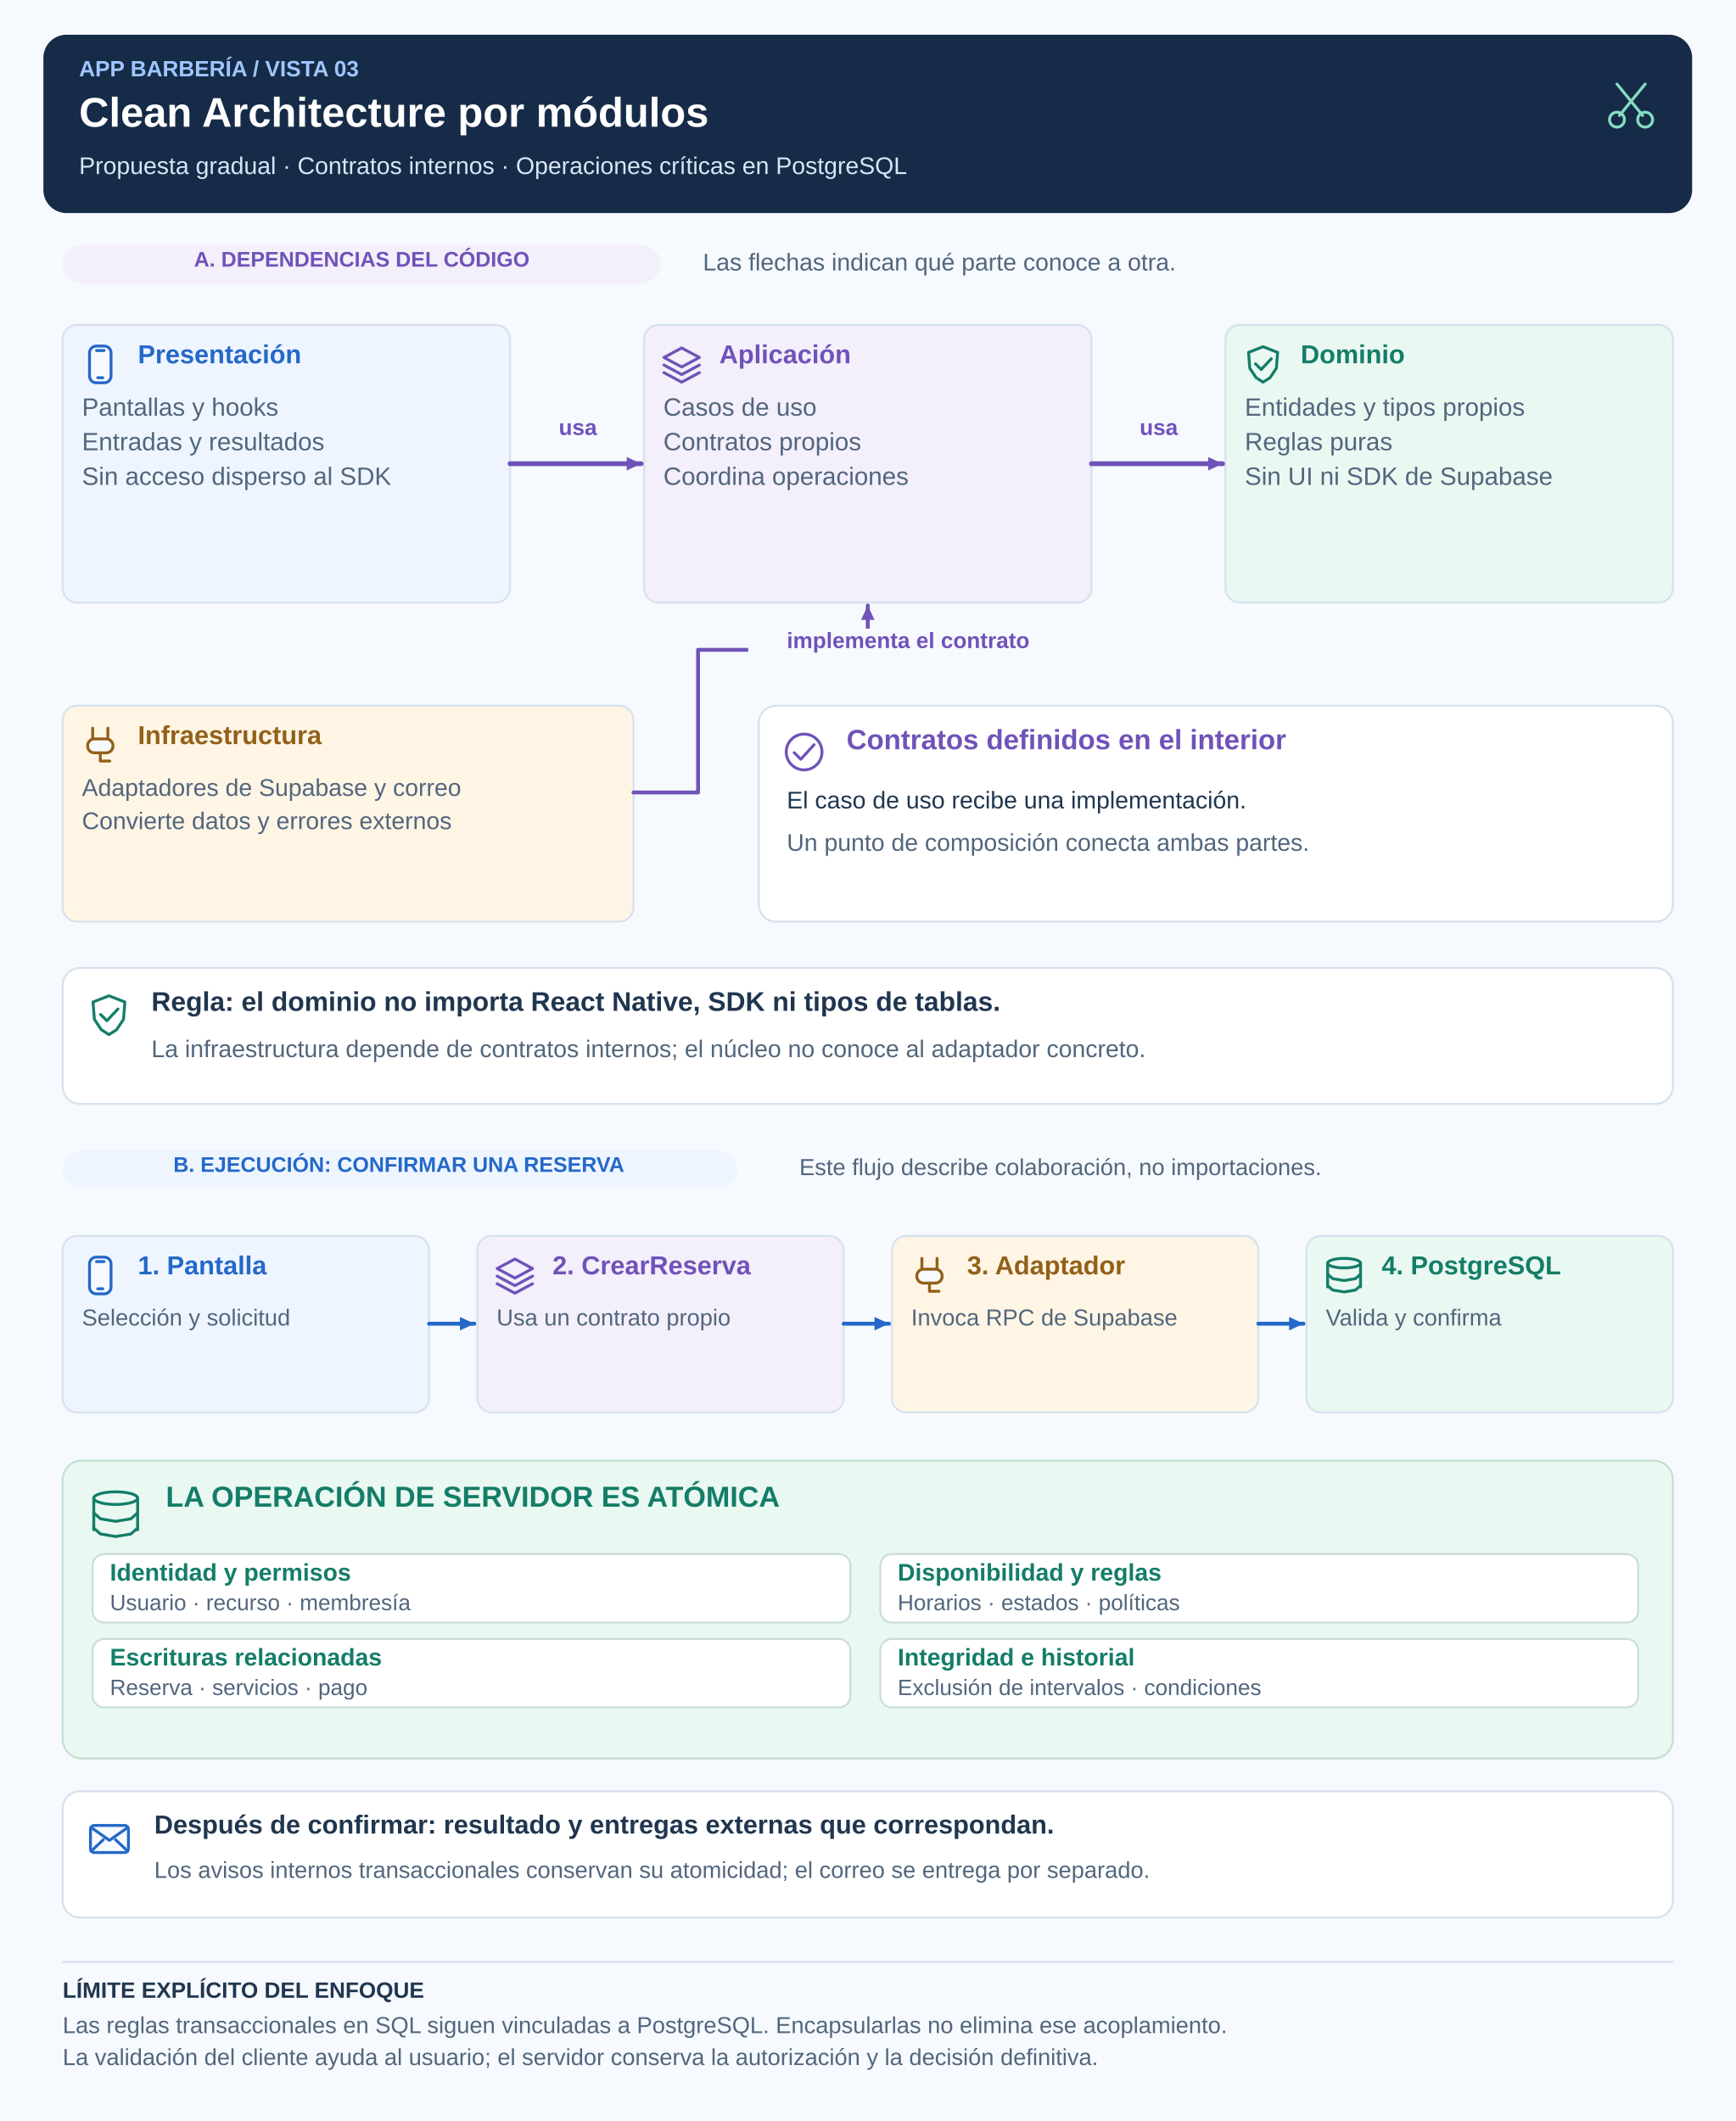
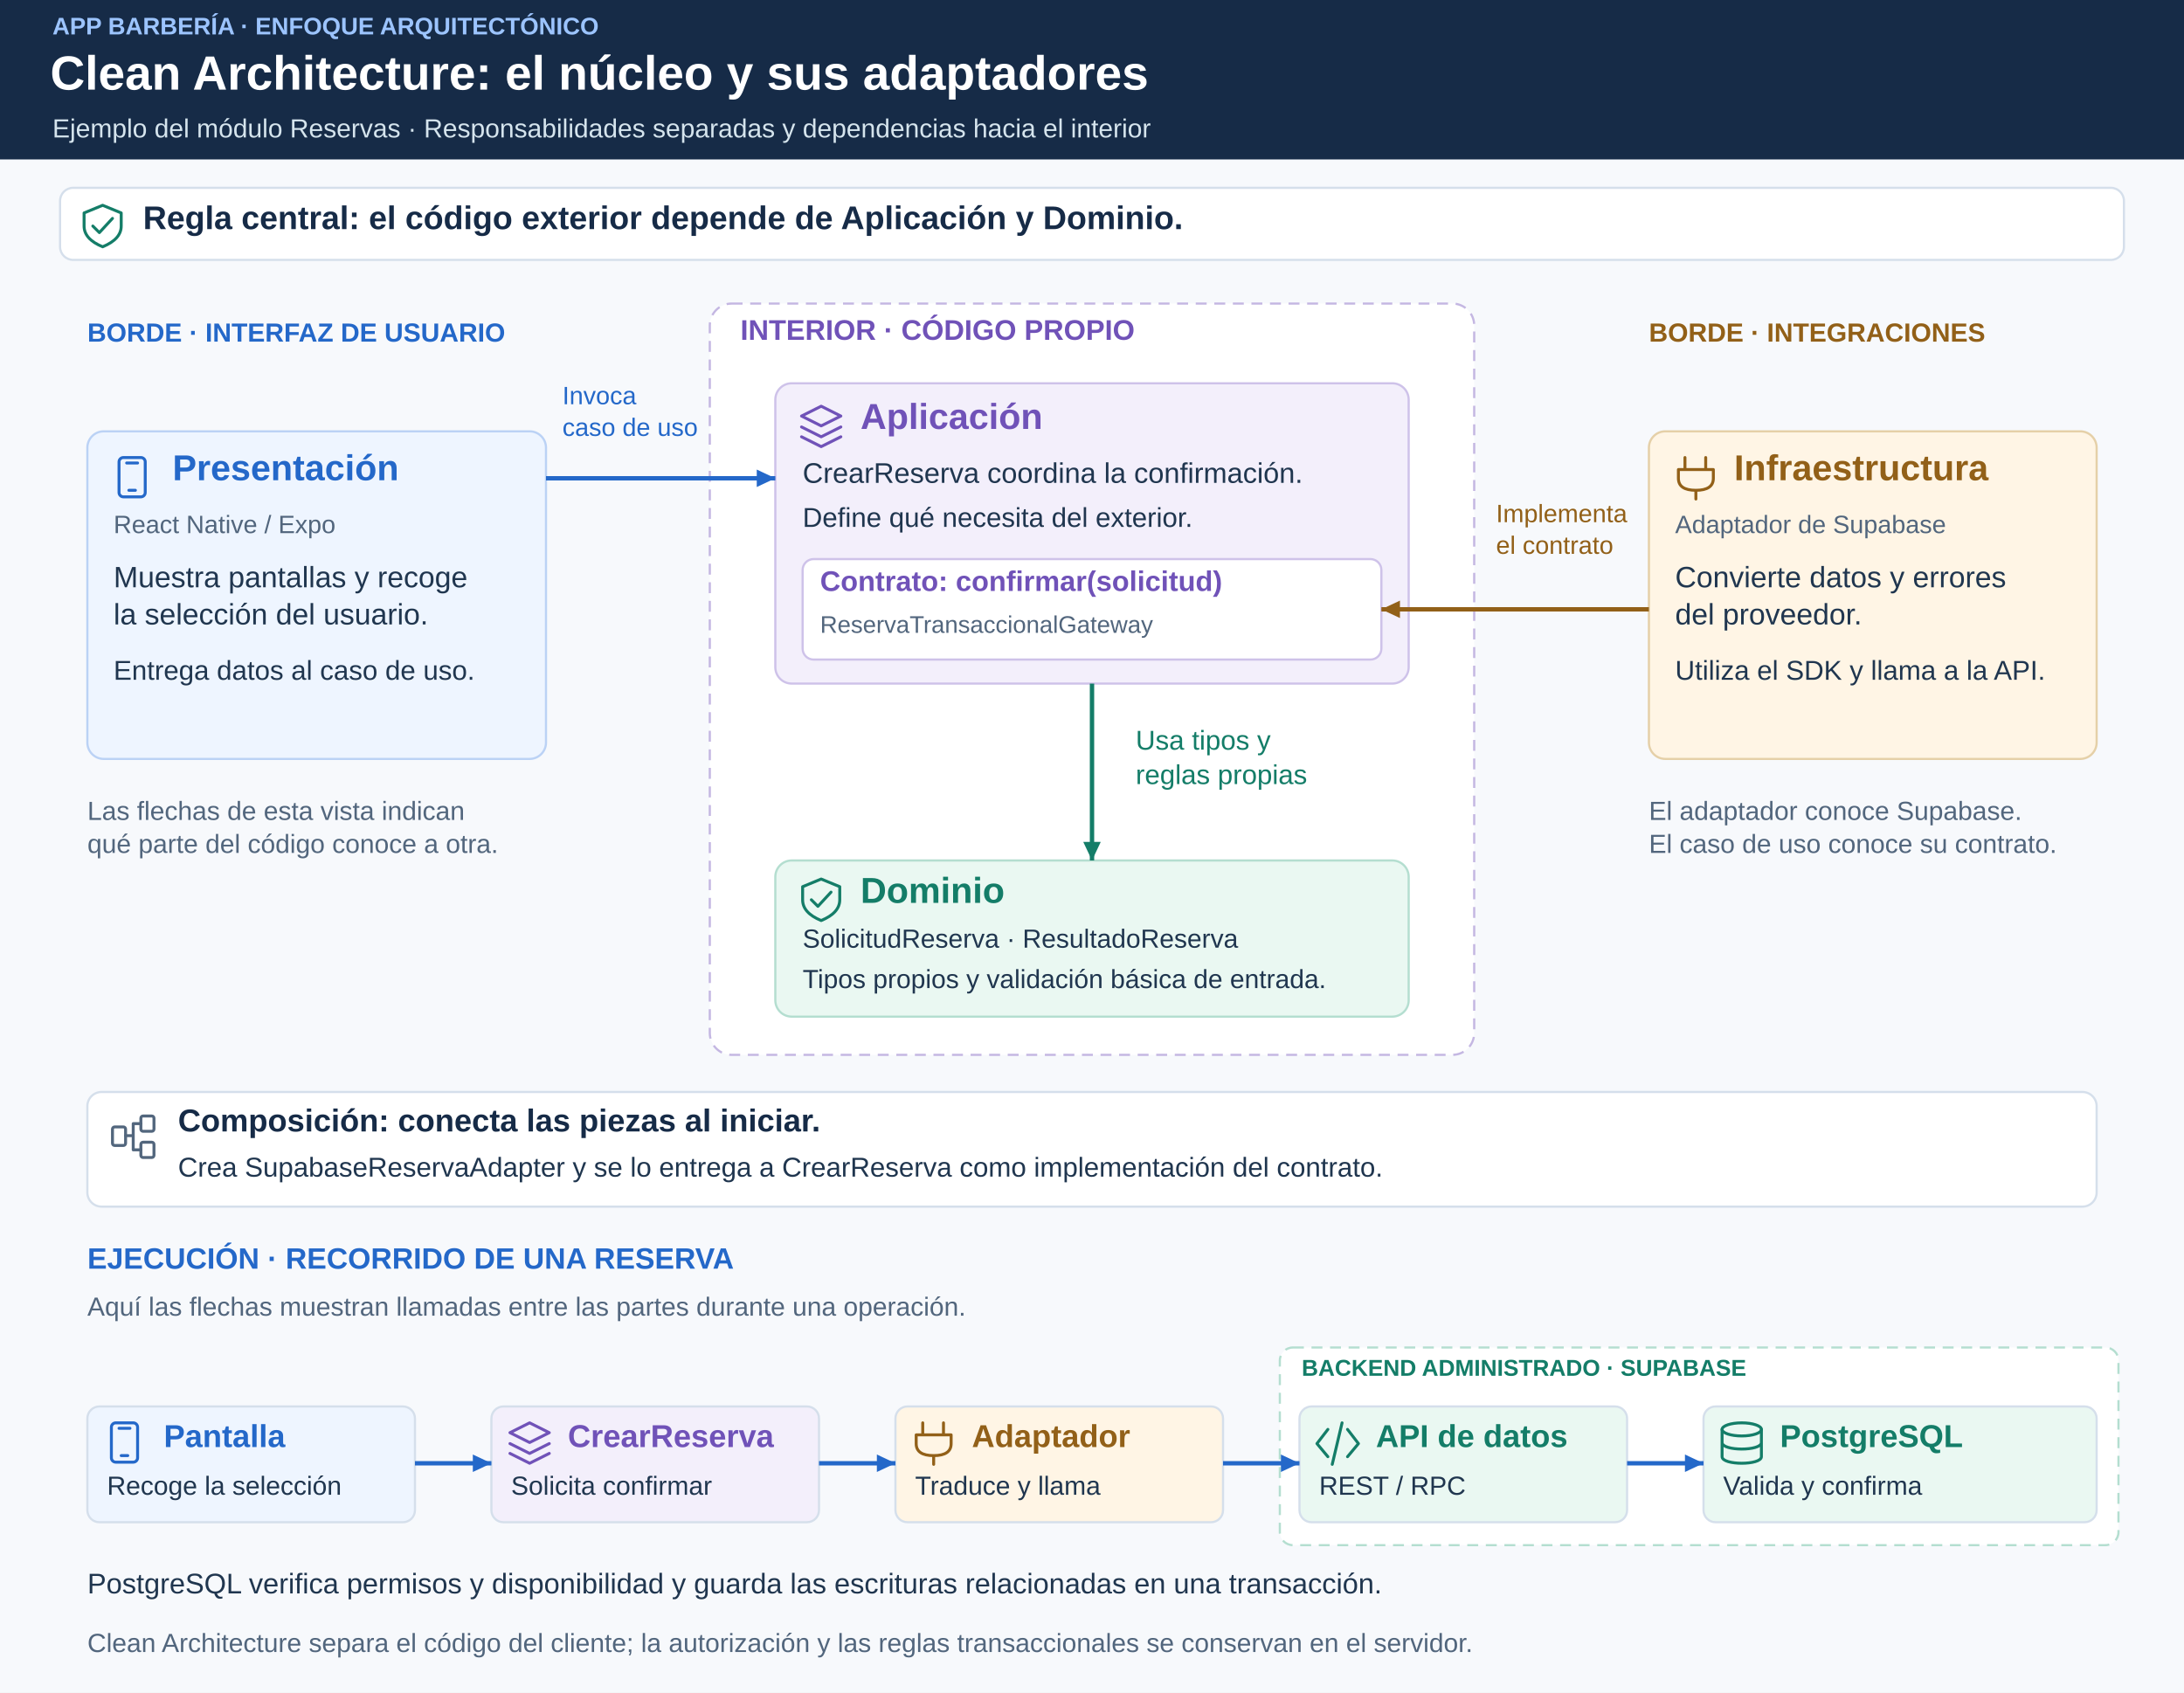
- <svg xmlns="http://www.w3.org/2000/svg" width="1800" height="2200" viewBox="0 0 1800 2200">
-   <rect width="1800" height="2200" fill="#f6f9fd" />
-   <rect x="45" y="36" width="1710" height="185" rx="24" fill="#162b47" stroke="none" stroke-width="2" />
-   <text x="82" y="64" font-family="Arial, sans-serif" font-size="23" font-weight="700" fill="#9fc6ff" dominant-baseline="text-before-edge">APP BARBERÍA / VISTA 03</text>
-   <text x="82" y="103" font-family="Arial, sans-serif" font-size="43" font-weight="700" fill="#ffffff" dominant-baseline="text-before-edge">Clean Architecture por módulos</text>
-   <text x="82" y="164" font-family="Arial, sans-serif" font-size="25" font-weight="400" fill="#d8e5f5" dominant-baseline="text-before-edge">Propuesta gradual · Contratos internos · Operaciones críticas en PostgreSQL</text>
-   <ellipse cx="1677.031" cy="124.109" rx="7.734" ry="7.734" fill="none" stroke="#83ddc2" stroke-width="3" />
-   <ellipse cx="1706.25" cy="124.109" rx="7.734" ry="7.734" fill="none" stroke="#83ddc2" stroke-width="3" />
-   <polyline points="1679.609,119.812 1706.25,87.156" fill="none" stroke="#83ddc2" stroke-width="3" stroke-linecap="round" stroke-linejoin="round" />
-   <polyline points="1703.672,119.812 1677.031,87.156" fill="none" stroke="#83ddc2" stroke-width="3" stroke-linecap="round" stroke-linejoin="round" />
-   <rect x="65" y="254" width="620" height="40" rx="20" fill="#f3effb" stroke="none" stroke-width="2" />
-   <text x="201.254" y="262" font-family="Arial, sans-serif" font-size="22" font-weight="700" fill="#7052b8" dominant-baseline="text-before-edge">A. DEPENDENCIAS DEL CÓDIGO</text>
-   <text x="729" y="264" font-family="Arial, sans-serif" font-size="25" font-weight="400" fill="#52667d" dominant-baseline="text-before-edge">Las flechas indican qué parte conoce a otra.</text>
-   <rect x="65" y="337" width="464" height="288" rx="15" fill="#eef5ff" stroke="#d6e1ee" stroke-width="2" />
-   <rect x="92.844" y="358.969" width="22.312" height="38.062" rx="7" fill="#f6f9fd" stroke="#2468c9" stroke-width="3" />
-   <polyline points="100.062,363.562 107.938,363.562" fill="none" stroke="#2468c9" stroke-width="3" stroke-linecap="round" stroke-linejoin="round" />
-   <polyline points="101.375,391.781 106.625,391.781" fill="none" stroke="#2468c9" stroke-width="3" stroke-linecap="round" stroke-linejoin="round" />
-   <text x="143" y="359" font-family="Arial, sans-serif" font-size="27" font-weight="700" fill="#2468c9" dominant-baseline="text-before-edge">Presentación</text>
-   <text x="85" y="414" font-family="Arial, sans-serif" font-size="26" font-weight="400" fill="#52667d" dominant-baseline="text-before-edge">Pantallas y hooks</text>
-   <text x="85" y="449.88" font-family="Arial, sans-serif" font-size="26" font-weight="400" fill="#52667d" dominant-baseline="text-before-edge">Entradas y resultados</text>
-   <text x="85" y="485.76" font-family="Arial, sans-serif" font-size="26" font-weight="400" fill="#52667d" dominant-baseline="text-before-edge">Sin acceso disperso al SDK</text>
-   <rect x="668" y="337" width="464" height="288" rx="15" fill="#f3effb" stroke="#d6e1ee" stroke-width="2" />
-   <polyline points="688.625,370.781 707.0,360.938 725.375,370.781 707.0,380.625 688.625,370.781" fill="none" stroke="#7052b8" stroke-width="3" stroke-linecap="round" stroke-linejoin="round" />
-   <polyline points="688.625,378.656 707.0,388.5 725.375,378.656" fill="none" stroke="#7052b8" stroke-width="3" stroke-linecap="round" stroke-linejoin="round" />
-   <polyline points="688.625,386.531 707.0,396.375 725.375,386.531" fill="none" stroke="#7052b8" stroke-width="3" stroke-linecap="round" stroke-linejoin="round" />
-   <text x="746" y="359" font-family="Arial, sans-serif" font-size="27" font-weight="700" fill="#7052b8" dominant-baseline="text-before-edge">Aplicación</text>
-   <text x="688" y="414" font-family="Arial, sans-serif" font-size="26" font-weight="400" fill="#52667d" dominant-baseline="text-before-edge">Casos de uso</text>
-   <text x="688" y="449.88" font-family="Arial, sans-serif" font-size="26" font-weight="400" fill="#52667d" dominant-baseline="text-before-edge">Contratos propios</text>
-   <text x="688" y="485.76" font-family="Arial, sans-serif" font-size="26" font-weight="400" fill="#52667d" dominant-baseline="text-before-edge">Coordina operaciones</text>
-   <rect x="1271" y="337" width="464" height="288" rx="15" fill="#eaf8f2" stroke="#d6e1ee" stroke-width="2" />
-   <polyline points="1310.0,359.625 1325.094,365.531 1323.781,381.938 1317.219,391.781 1310.0,396.375 1302.781,391.781 1296.219,381.938 1294.906,365.531 1310.0,359.625" fill="none" stroke="#147d68" stroke-width="3" stroke-linecap="round" stroke-linejoin="round" />
-   <polyline points="1302.125,377.344 1308.031,383.25 1318.531,372.094" fill="none" stroke="#147d68" stroke-width="3" stroke-linecap="round" stroke-linejoin="round" />
-   <text x="1349" y="359" font-family="Arial, sans-serif" font-size="27" font-weight="700" fill="#147d68" dominant-baseline="text-before-edge">Dominio</text>
-   <text x="1291" y="414" font-family="Arial, sans-serif" font-size="26" font-weight="400" fill="#52667d" dominant-baseline="text-before-edge">Entidades y tipos propios</text>
-   <text x="1291" y="449.88" font-family="Arial, sans-serif" font-size="26" font-weight="400" fill="#52667d" dominant-baseline="text-before-edge">Reglas puras</text>
-   <text x="1291" y="485.76" font-family="Arial, sans-serif" font-size="26" font-weight="400" fill="#52667d" dominant-baseline="text-before-edge">Sin UI ni SDK de Supabase</text>
-   <polyline points="529,481 665,481" fill="none" stroke="#7052b8" stroke-width="5" stroke-linecap="round" stroke-linejoin="round" />
-   <polygon points="665,481 650.0,474.0 650.0,488.0" fill="#7052b8" />
-   <polyline points="1132,481 1268,481" fill="none" stroke="#7052b8" stroke-width="5" stroke-linecap="round" stroke-linejoin="round" />
-   <polygon points="1268,481 1253.0,474.0 1253.0,488.0" fill="#7052b8" />
-   <text x="579.5" y="436" font-family="Arial, sans-serif" font-size="23" font-weight="700" fill="#7052b8" dominant-baseline="text-before-edge">usa</text>
-   <text x="1182.0" y="436" font-family="Arial, sans-serif" font-size="23" font-weight="700" fill="#7052b8" dominant-baseline="text-before-edge">usa</text>
-   <rect x="65" y="732" width="592" height="224" rx="15" fill="#fff5e5" stroke="#d6e1ee" stroke-width="2" />
-   <polyline points="96.125,755.281 96.125,766.438" fill="none" stroke="#926018" stroke-width="3" stroke-linecap="round" stroke-linejoin="round" />
-   <polyline points="111.875,755.281 111.875,766.438" fill="none" stroke="#926018" stroke-width="3" stroke-linecap="round" stroke-linejoin="round" />
-   <rect x="90.875" y="766.438" width="26.25" height="14.438" rx="7" fill="#f6f9fd" stroke="#926018" stroke-width="3" />
-   <polyline points="104.0,780.875 104.0,789.406 113.844,789.406" fill="none" stroke="#926018" stroke-width="3" stroke-linecap="round" stroke-linejoin="round" />
-   <text x="143" y="754" font-family="Arial, sans-serif" font-size="27" font-weight="700" fill="#926018" dominant-baseline="text-before-edge">Infraestructura</text>
-   <text x="85" y="809" font-family="Arial, sans-serif" font-size="25" font-weight="400" fill="#52667d" dominant-baseline="text-before-edge">Adaptadores de Supabase y correo</text>
-   <text x="85" y="843.5" font-family="Arial, sans-serif" font-size="25" font-weight="400" fill="#52667d" dominant-baseline="text-before-edge">Convierte datos y errores externos</text>
-   <rect x="787" y="732" width="948" height="224" rx="18" fill="#ffffff" stroke="#d6e1ee" stroke-width="2" />
-   <ellipse cx="834.0" cy="780.0" rx="18.562" ry="18.562" fill="none" stroke="#7052b8" stroke-width="3" />
-   <polyline points="823.688,780.688 830.562,787.562 844.312,772.438" fill="none" stroke="#7052b8" stroke-width="3" stroke-linecap="round" stroke-linejoin="round" />
-   <text x="878" y="758" font-family="Arial, sans-serif" font-size="29" font-weight="700" fill="#7052b8" dominant-baseline="text-before-edge">Contratos definidos en el interior</text>
-   <text x="816" y="822" font-family="Arial, sans-serif" font-size="25" font-weight="400" fill="#20364f" dominant-baseline="text-before-edge">El caso de uso recibe una implementación.</text>
-   <text x="816" y="866" font-family="Arial, sans-serif" font-size="25" font-weight="400" fill="#52667d" dominant-baseline="text-before-edge">Un punto de composición conecta ambas partes.</text>
-   <polyline points="657,822 724,822 724,674 900,674 900,628" fill="none" stroke="#7052b8" stroke-width="4" stroke-linecap="round" stroke-linejoin="round" />
-   <polygon points="900,628 893.0,643.0 907.0,643.0" fill="#7052b8" />
-   <rect x="776" y="652" width="333" height="34" rx="7" fill="#f6f9fd" stroke="none" stroke-width="2" />
-   <text x="816.0" y="657" font-family="Arial, sans-serif" font-size="23" font-weight="700" fill="#7052b8" dominant-baseline="text-before-edge">implementa el contrato</text>
-   <rect x="65" y="1004" width="1670" height="141" rx="18" fill="#ffffff" stroke="#d6e1ee" stroke-width="2" />
-   <polyline points="113.0,1032.875 129.531,1039.344 128.094,1057.312 120.906,1068.094 113.0,1073.125 105.094,1068.094 97.906,1057.312 96.469,1039.344 113.0,1032.875" fill="none" stroke="#147d68" stroke-width="3" stroke-linecap="round" stroke-linejoin="round" />
-   <polyline points="104.375,1052.281 110.844,1058.75 122.344,1046.531" fill="none" stroke="#147d68" stroke-width="3" stroke-linecap="round" stroke-linejoin="round" />
-   <text x="157" y="1030" font-family="Arial, sans-serif" font-size="28" font-weight="700" fill="#20364f" dominant-baseline="text-before-edge">Regla: el dominio no importa React Native, SDK ni tipos de tablas.</text>
-   <text x="157" y="1080" font-family="Arial, sans-serif" font-size="25" font-weight="400" fill="#52667d" dominant-baseline="text-before-edge">La infraestructura depende de contratos internos; el núcleo no conoce al adaptador concreto.</text>
-   <rect x="65" y="1193" width="700" height="40" rx="20" fill="#eef5ff" stroke="none" stroke-width="2" />
-   <text x="179.773" y="1201" font-family="Arial, sans-serif" font-size="22" font-weight="700" fill="#2468c9" dominant-baseline="text-before-edge">B. EJECUCIÓN: CONFIRMAR UNA RESERVA</text>
-   <text x="829" y="1203" font-family="Arial, sans-serif" font-size="24" font-weight="400" fill="#52667d" dominant-baseline="text-before-edge">Este flujo describe colaboración, no importaciones.</text>
-   <rect x="65" y="1282" width="380" height="183" rx="15" fill="#eef5ff" stroke="#d6e1ee" stroke-width="2" />
-   <rect x="92.844" y="1303.969" width="22.312" height="38.062" rx="7" fill="#f6f9fd" stroke="#2468c9" stroke-width="3" />
-   <polyline points="100.062,1308.562 107.938,1308.562" fill="none" stroke="#2468c9" stroke-width="3" stroke-linecap="round" stroke-linejoin="round" />
-   <polyline points="101.375,1336.781 106.625,1336.781" fill="none" stroke="#2468c9" stroke-width="3" stroke-linecap="round" stroke-linejoin="round" />
-   <text x="143" y="1304" font-family="Arial, sans-serif" font-size="27" font-weight="700" fill="#2468c9" dominant-baseline="text-before-edge">1. Pantalla</text>
-   <text x="85" y="1359" font-family="Arial, sans-serif" font-size="24" font-weight="400" fill="#52667d" dominant-baseline="text-before-edge">Selección y solicitud</text>
-   <polyline points="445,1373 492,1373" fill="none" stroke="#2468c9" stroke-width="4" stroke-linecap="round" stroke-linejoin="round" />
-   <polygon points="492,1373 477.0,1366.0 477.0,1380.0" fill="#2468c9" />
-   <rect x="495" y="1282" width="380" height="183" rx="15" fill="#f3effb" stroke="#d6e1ee" stroke-width="2" />
-   <polyline points="515.625,1315.781 534.0,1305.938 552.375,1315.781 534.0,1325.625 515.625,1315.781" fill="none" stroke="#7052b8" stroke-width="3" stroke-linecap="round" stroke-linejoin="round" />
-   <polyline points="515.625,1323.656 534.0,1333.5 552.375,1323.656" fill="none" stroke="#7052b8" stroke-width="3" stroke-linecap="round" stroke-linejoin="round" />
-   <polyline points="515.625,1331.531 534.0,1341.375 552.375,1331.531" fill="none" stroke="#7052b8" stroke-width="3" stroke-linecap="round" stroke-linejoin="round" />
-   <text x="573" y="1304" font-family="Arial, sans-serif" font-size="27" font-weight="700" fill="#7052b8" dominant-baseline="text-before-edge">2. CrearReserva</text>
-   <text x="515" y="1359" font-family="Arial, sans-serif" font-size="24" font-weight="400" fill="#52667d" dominant-baseline="text-before-edge">Usa un contrato propio</text>
-   <polyline points="875,1373 922,1373" fill="none" stroke="#2468c9" stroke-width="4" stroke-linecap="round" stroke-linejoin="round" />
-   <polygon points="922,1373 907.0,1366.0 907.0,1380.0" fill="#2468c9" />
-   <rect x="925" y="1282" width="380" height="183" rx="15" fill="#fff5e5" stroke="#d6e1ee" stroke-width="2" />
-   <polyline points="956.125,1305.281 956.125,1316.438" fill="none" stroke="#926018" stroke-width="3" stroke-linecap="round" stroke-linejoin="round" />
-   <polyline points="971.875,1305.281 971.875,1316.438" fill="none" stroke="#926018" stroke-width="3" stroke-linecap="round" stroke-linejoin="round" />
-   <rect x="950.875" y="1316.438" width="26.25" height="14.438" rx="7" fill="#f6f9fd" stroke="#926018" stroke-width="3" />
-   <polyline points="964.0,1330.875 964.0,1339.406 973.844,1339.406" fill="none" stroke="#926018" stroke-width="3" stroke-linecap="round" stroke-linejoin="round" />
-   <text x="1003" y="1304" font-family="Arial, sans-serif" font-size="27" font-weight="700" fill="#926018" dominant-baseline="text-before-edge">3. Adaptador</text>
-   <text x="945" y="1359" font-family="Arial, sans-serif" font-size="24" font-weight="400" fill="#52667d" dominant-baseline="text-before-edge">Invoca RPC de Supabase</text>
-   <polyline points="1305,1373 1352,1373" fill="none" stroke="#2468c9" stroke-width="4" stroke-linecap="round" stroke-linejoin="round" />
-   <polygon points="1352,1373 1337.0,1366.0 1337.0,1380.0" fill="#2468c9" />
-   <rect x="1355" y="1282" width="380" height="183" rx="15" fill="#eaf8f2" stroke="#d6e1ee" stroke-width="2" />
-   <ellipse cx="1394.0" cy="1310.203" rx="17.062" ry="4.922" fill="#eaf8f2" stroke="#147d68" stroke-width="3" />
-   <polyline points="1376.938,1310.531 1376.938,1334.812" fill="none" stroke="#147d68" stroke-width="3" stroke-linecap="round" stroke-linejoin="round" />
-   <polyline points="1411.062,1310.531 1411.062,1334.812" fill="none" stroke="#147d68" stroke-width="3" stroke-linecap="round" stroke-linejoin="round" />
-   <polyline points="1376.938,1321.688 1382.188,1326.281 1394.0,1328.25 1405.812,1326.281 1411.062,1321.688" fill="none" stroke="#147d68" stroke-width="3" stroke-linecap="round" stroke-linejoin="round" />
-   <polyline points="1376.938,1333.5 1382.188,1338.094 1394.0,1340.062 1405.812,1338.094 1411.062,1333.5" fill="none" stroke="#147d68" stroke-width="3" stroke-linecap="round" stroke-linejoin="round" />
-   <text x="1433" y="1304" font-family="Arial, sans-serif" font-size="27" font-weight="700" fill="#147d68" dominant-baseline="text-before-edge">4. PostgreSQL</text>
-   <text x="1375" y="1359" font-family="Arial, sans-serif" font-size="24" font-weight="400" fill="#52667d" dominant-baseline="text-before-edge">Valida y confirma</text>
-   <rect x="65" y="1515" width="1670" height="309" rx="20" fill="#eaf8f2" stroke="#c3dfd2" stroke-width="2" />
-   <ellipse cx="120.0" cy="1553.938" rx="22.75" ry="6.562" fill="#eaf8f2" stroke="#147d68" stroke-width="3" />
-   <polyline points="97.25,1554.375 97.25,1586.75" fill="none" stroke="#147d68" stroke-width="3" stroke-linecap="round" stroke-linejoin="round" />
-   <polyline points="142.75,1554.375 142.75,1586.75" fill="none" stroke="#147d68" stroke-width="3" stroke-linecap="round" stroke-linejoin="round" />
-   <polyline points="97.25,1569.25 104.25,1575.375 120.0,1578.0 135.75,1575.375 142.75,1569.25" fill="none" stroke="#147d68" stroke-width="3" stroke-linecap="round" stroke-linejoin="round" />
-   <polyline points="97.25,1585.0 104.25,1591.125 120.0,1593.75 135.75,1591.125 142.75,1585.0" fill="none" stroke="#147d68" stroke-width="3" stroke-linecap="round" stroke-linejoin="round" />
-   <text x="172" y="1543" font-family="Arial, sans-serif" font-size="30" font-weight="700" fill="#147d68" dominant-baseline="text-before-edge">LA OPERACIÓN DE SERVIDOR ES ATÓMICA</text>
-   <rect x="96" y="1612" width="786" height="71" rx="12" fill="#ffffff" stroke="#c9dfd5" stroke-width="2" />
-   <text x="114" y="1623" font-family="Arial, sans-serif" font-size="25" font-weight="700" fill="#147d68" dominant-baseline="text-before-edge">Identidad y permisos</text>
-   <text x="114" y="1655" font-family="Arial, sans-serif" font-size="23" font-weight="400" fill="#52667d" dominant-baseline="text-before-edge">Usuario · recurso · membresía</text>
-   <rect x="913" y="1612" width="786" height="71" rx="12" fill="#ffffff" stroke="#c9dfd5" stroke-width="2" />
-   <text x="931" y="1623" font-family="Arial, sans-serif" font-size="25" font-weight="700" fill="#147d68" dominant-baseline="text-before-edge">Disponibilidad y reglas</text>
-   <text x="931" y="1655" font-family="Arial, sans-serif" font-size="23" font-weight="400" fill="#52667d" dominant-baseline="text-before-edge">Horarios · estados · políticas</text>
-   <rect x="96" y="1700" width="786" height="71" rx="12" fill="#ffffff" stroke="#c9dfd5" stroke-width="2" />
-   <text x="114" y="1711" font-family="Arial, sans-serif" font-size="25" font-weight="700" fill="#147d68" dominant-baseline="text-before-edge">Escrituras relacionadas</text>
-   <text x="114" y="1743" font-family="Arial, sans-serif" font-size="23" font-weight="400" fill="#52667d" dominant-baseline="text-before-edge">Reserva · servicios · pago</text>
-   <rect x="913" y="1700" width="786" height="71" rx="12" fill="#ffffff" stroke="#c9dfd5" stroke-width="2" />
-   <text x="931" y="1711" font-family="Arial, sans-serif" font-size="25" font-weight="700" fill="#147d68" dominant-baseline="text-before-edge">Integridad e historial</text>
-   <text x="931" y="1743" font-family="Arial, sans-serif" font-size="23" font-weight="400" fill="#52667d" dominant-baseline="text-before-edge">Exclusión de intervalos · condiciones</text>
-   <rect x="65" y="1858" width="1670" height="131" rx="18" fill="#ffffff" stroke="#d6e1ee" stroke-width="2" />
-   <rect x="93.812" y="1893.438" width="39.375" height="28.125" rx="4" fill="#f6f9fd" stroke="#2468c9" stroke-width="3" />
-   <polyline points="94.516,1895.547 113.5,1908.906 132.484,1895.547" fill="none" stroke="#2468c9" stroke-width="3" stroke-linecap="round" stroke-linejoin="round" />
-   <polyline points="94.516,1920.156 107.172,1908.203" fill="none" stroke="#2468c9" stroke-width="3" stroke-linecap="round" stroke-linejoin="round" />
-   <polyline points="132.484,1920.156 119.828,1908.203" fill="none" stroke="#2468c9" stroke-width="3" stroke-linecap="round" stroke-linejoin="round" />
-   <text x="160" y="1884" font-family="Arial, sans-serif" font-size="27" font-weight="700" fill="#20364f" dominant-baseline="text-before-edge">Después de confirmar: resultado y entregas externas que correspondan.</text>
-   <text x="160" y="1932" font-family="Arial, sans-serif" font-size="24" font-weight="400" fill="#52667d" dominant-baseline="text-before-edge">Los avisos internos transaccionales conservan su atomicidad; el correo se entrega por separado.</text>
-   <polyline points="65,2035 1735,2035" fill="none" stroke="#d6e1ee" stroke-width="2" stroke-linecap="round" stroke-linejoin="round" />
-   <text x="65" y="2057" font-family="Arial, sans-serif" font-size="23" font-weight="700" fill="#20364f" dominant-baseline="text-before-edge">LÍMITE EXPLÍCITO DEL ENFOQUE</text>
-   <text x="65" y="2093" font-family="Arial, sans-serif" font-size="24" font-weight="400" fill="#52667d" dominant-baseline="text-before-edge">Las reglas transaccionales en SQL siguen vinculadas a PostgreSQL. Encapsularlas no elimina ese acoplamiento.</text>
-   <text x="65" y="2126.12" font-family="Arial, sans-serif" font-size="24" font-weight="400" fill="#52667d" dominant-baseline="text-before-edge">La validación del cliente ayuda al usuario; el servidor conserva la autorización y la decisión definitiva.</text>
+ <svg xmlns="http://www.w3.org/2000/svg" width="2000" height="1550" viewBox="0 0 2000 1550" role="img" aria-labelledby="title desc">
+   <rect width="2000" height="1550" fill="#f7f9fc" />
+   <rect x="0" y="0" width="2000" height="145" rx="0" fill="#162b47" stroke="#162b47" stroke-width="2" />
+   <text x="48.0" y="17.0" font-family="Arial, sans-serif" font-size="22" font-weight="700" fill="#9cc4ff" dominant-baseline="text-before-edge">APP BARBERÍA · ENFOQUE ARQUITECTÓNICO</text>
+   <text x="46.0" y="53.0" font-family="Arial, sans-serif" font-size="44" font-weight="700" fill="white" dominant-baseline="text-before-edge">Clean Architecture: el núcleo y sus adaptadores</text>
+   <text x="48.0" y="110.0" font-family="Arial, sans-serif" font-size="24" font-weight="400" fill="#d5e4ed" dominant-baseline="text-before-edge">Ejemplo del módulo Reservas · Responsabilidades separadas y dependencias hacia el interior</text>
+   <rect x="55" y="172" width="1890" height="66" rx="12" fill="white" stroke="#d5dfeb" stroke-width="2" />
+   <g transform="translate(74 187)" fill="none" stroke="#147d68" stroke-width="2.7" stroke-linecap="round" stroke-linejoin="round">
+     <path d="M20 1L3 8v12q0 12 17 19 17-7 17-19V8zM11 20l6 6 12-13" />
+   </g>
+   <text x="131.0" y="190.0" font-family="Arial, sans-serif" font-size="30" font-weight="700" fill="#162b47" dominant-baseline="text-before-edge">Regla central: el código exterior depende de Aplicación y Dominio.</text>
+   <text x="80.0" y="297.0" font-family="Arial, sans-serif" font-size="24" font-weight="700" fill="#2468c9" dominant-baseline="text-before-edge">BORDE · INTERFAZ DE USUARIO</text>
+   <text x="1510.0" y="297.0" font-family="Arial, sans-serif" font-size="24" font-weight="700" fill="#926018" dominant-baseline="text-before-edge">BORDE · INTEGRACIONES</text>
+   <rect x="650" y="278" width="700" height="688" rx="20" fill="white" stroke="#c4b7e2" stroke-width="2" stroke-dasharray="10 7" />
+   <text x="678.0" y="294.0" font-family="Arial, sans-serif" font-size="26" font-weight="700" fill="#7052b8" dominant-baseline="text-before-edge">INTERIOR · CÓDIGO PROPIO</text>
+   <rect x="80" y="395" width="420" height="300" rx="15" fill="#eef5ff" stroke="#bbd2f5" stroke-width="2" />
+   <g transform="translate(102 418)" fill="none" stroke="#2468c9" stroke-width="2.7" stroke-linecap="round" stroke-linejoin="round">
+     <rect x="7" y="1" width="24" height="36" rx="4" />
+     <path d="M14 6h10M16 31h6" />
+   </g>
+   <text x="158.0" y="418.0" font-family="Arial, sans-serif" font-size="33" font-weight="700" fill="#2468c9" dominant-baseline="text-before-edge">Presentación</text>
+   <text x="104.0" y="473.0" font-family="Arial, sans-serif" font-size="23" font-weight="400" fill="#52667d" dominant-baseline="text-before-edge">React Native / Expo</text>
+   <text x="104.0" y="520.0" font-family="Arial, sans-serif" font-size="27" font-weight="400" fill="#20364f" dominant-baseline="text-before-edge">Muestra pantallas y recoge</text>
+   <text x="104.0" y="554.0" font-family="Arial, sans-serif" font-size="27" font-weight="400" fill="#20364f" dominant-baseline="text-before-edge">la selección del usuario.</text>
+   <text x="104.0" y="606.0" font-family="Arial, sans-serif" font-size="25" font-weight="400" fill="#20364f" dominant-baseline="text-before-edge">Entrega datos al caso de uso.</text>
+   <rect x="710" y="351" width="580" height="275" rx="15" fill="#f3effb" stroke="#cec2e9" stroke-width="2" />
+   <g transform="translate(732 371)" fill="none" stroke="#7052b8" stroke-width="2.7" stroke-linecap="round" stroke-linejoin="round">
+     <path d="M2 10L20 1l18 9-18 9zM2 20l18 9 18-9M2 29l18 9 18-9" />
+   </g>
+   <text x="788.0" y="371.0" font-family="Arial, sans-serif" font-size="33" font-weight="700" fill="#7052b8" dominant-baseline="text-before-edge">Aplicación</text>
+   <text x="735.0" y="425.0" font-family="Arial, sans-serif" font-size="26" font-weight="400" fill="#20364f" dominant-baseline="text-before-edge">CrearReserva coordina la confirmación.</text>
+   <text x="735.0" y="466.0" font-family="Arial, sans-serif" font-size="25" font-weight="400" fill="#20364f" dominant-baseline="text-before-edge">Define qué necesita del exterior.</text>
+   <rect x="735" y="512" width="530" height="92" rx="10" fill="white" stroke="#cec2e9" stroke-width="2" />
+   <text x="751.0" y="524.0" font-family="Arial, sans-serif" font-size="26" font-weight="700" fill="#7052b8" dominant-baseline="text-before-edge">Contrato: confirmar(solicitud)</text>
+   <text x="751.0" y="565.0" font-family="Arial, sans-serif" font-size="22" font-weight="400" fill="#52667d" dominant-baseline="text-before-edge">ReservaTransaccionalGateway</text>
+   <rect x="710" y="788" width="580" height="143" rx="15" fill="#eaf8f2" stroke="#b4ded0" stroke-width="2" />
+   <g transform="translate(732 804)" fill="none" stroke="#147d68" stroke-width="2.7" stroke-linecap="round" stroke-linejoin="round">
+     <path d="M20 1L3 8v12q0 12 17 19 17-7 17-19V8zM11 20l6 6 12-13" />
+   </g>
+   <text x="788.0" y="805.0" font-family="Arial, sans-serif" font-size="33" font-weight="700" fill="#147d68" dominant-baseline="text-before-edge">Dominio</text>
+   <text x="735.0" y="852.0" font-family="Arial, sans-serif" font-size="24" font-weight="400" fill="#20364f" dominant-baseline="text-before-edge">SolicitudReserva · ResultadoReserva</text>
+   <text x="735.0" y="889.0" font-family="Arial, sans-serif" font-size="24" font-weight="400" fill="#20364f" dominant-baseline="text-before-edge">Tipos propios y validación básica de entrada.</text>
+   <rect x="1510" y="395" width="410" height="300" rx="15" fill="#fff5e5" stroke="#e5d0a8" stroke-width="2" />
+   <g transform="translate(1533 418)" fill="none" stroke="#926018" stroke-width="2.7" stroke-linecap="round" stroke-linejoin="round">
+     <path d="M10 1v11M29 1v11M4 12h32v8q0 11-16 11T4 20zM20 31v8" />
+   </g>
+   <text x="1588.0" y="418.0" font-family="Arial, sans-serif" font-size="33" font-weight="700" fill="#926018" dominant-baseline="text-before-edge">Infraestructura</text>
+   <text x="1534.0" y="473.0" font-family="Arial, sans-serif" font-size="23" font-weight="400" fill="#52667d" dominant-baseline="text-before-edge">Adaptador de Supabase</text>
+   <text x="1534.0" y="520.0" font-family="Arial, sans-serif" font-size="27" font-weight="400" fill="#20364f" dominant-baseline="text-before-edge">Convierte datos y errores</text>
+   <text x="1534.0" y="554.0" font-family="Arial, sans-serif" font-size="27" font-weight="400" fill="#20364f" dominant-baseline="text-before-edge">del proveedor.</text>
+   <text x="1534.0" y="606.0" font-family="Arial, sans-serif" font-size="25" font-weight="400" fill="#20364f" dominant-baseline="text-before-edge">Utiliza el SDK y llama a la API.</text>
+   <polyline points="500,438 710,438" fill="none" stroke="#2468c9" stroke-width="4" stroke-linejoin="round" />
+   <polygon points="710.0,438.0 693.0,430.0 693.0,446.0" fill="#2468c9" />
+   <text x="515.0" y="355.0" font-family="Arial, sans-serif" font-size="23" font-weight="400" fill="#2468c9" dominant-baseline="text-before-edge">Invoca</text>
+   <text x="515.0" y="384.0" font-family="Arial, sans-serif" font-size="23" font-weight="400" fill="#2468c9" dominant-baseline="text-before-edge">caso de uso</text>
+   <polyline points="1510,558 1265,558" fill="none" stroke="#926018" stroke-width="4" stroke-linejoin="round" />
+   <polygon points="1265.0,558.0 1282.0,566.0 1282.0,550.0" fill="#926018" />
+   <text x="1370.0" y="463.0" font-family="Arial, sans-serif" font-size="23" font-weight="400" fill="#926018" dominant-baseline="text-before-edge">Implementa</text>
+   <text x="1370.0" y="492.0" font-family="Arial, sans-serif" font-size="23" font-weight="400" fill="#926018" dominant-baseline="text-before-edge">el contrato</text>
+   <polyline points="1000,626 1000,788" fill="none" stroke="#147d68" stroke-width="4" stroke-linejoin="round" />
+   <polygon points="1000.0,788.0 1008.0,771.0 992.0,771.0" fill="#147d68" />
+   <text x="1040.0" y="670.0" font-family="Arial, sans-serif" font-size="25" font-weight="400" fill="#147d68" dominant-baseline="text-before-edge">Usa tipos y</text>
+   <text x="1040.0" y="701.5" font-family="Arial, sans-serif" font-size="25" font-weight="400" fill="#147d68" dominant-baseline="text-before-edge">reglas propias</text>
+   <text x="80.0" y="735.0" font-family="Arial, sans-serif" font-size="24" font-weight="400" fill="#52667d" dominant-baseline="text-before-edge">Las flechas de esta vista indican</text>
+   <text x="80.0" y="765.2" font-family="Arial, sans-serif" font-size="24" font-weight="400" fill="#52667d" dominant-baseline="text-before-edge">qué parte del código conoce a otra.</text>
+   <text x="1510.0" y="735.0" font-family="Arial, sans-serif" font-size="24" font-weight="400" fill="#52667d" dominant-baseline="text-before-edge">El adaptador conoce Supabase.</text>
+   <text x="1510.0" y="765.2" font-family="Arial, sans-serif" font-size="24" font-weight="400" fill="#52667d" dominant-baseline="text-before-edge">El caso de uso conoce su contrato.</text>
+   <rect x="80" y="1000" width="1840" height="105" rx="13" fill="white" stroke="#d5dfeb" stroke-width="2" />
+   <g transform="translate(102 1021)" fill="none" stroke="#52667d" stroke-width="2.7" stroke-linecap="round" stroke-linejoin="round">
+     <rect x="1" y="11" width="12" height="17" rx="2" />
+     <rect x="27" y="1" width="12" height="14" rx="2" />
+     <rect x="27" y="25" width="12" height="14" rx="2" />
+     <path d="M13 19h7V8h7M20 19v13h7" />
+   </g>
+   <text x="163.0" y="1017.0" font-family="Arial, sans-serif" font-size="29" font-weight="700" fill="#162b47" dominant-baseline="text-before-edge">Composición: conecta las piezas al iniciar.</text>
+   <text x="163.0" y="1061.0" font-family="Arial, sans-serif" font-size="25" font-weight="400" fill="#20364f" dominant-baseline="text-before-edge">Crea SupabaseReservaAdapter y se lo entrega a CrearReserva como implementación del contrato.</text>
+   <text x="80.0" y="1144.0" font-family="Arial, sans-serif" font-size="27" font-weight="700" fill="#2468c9" dominant-baseline="text-before-edge">EJECUCIÓN · RECORRIDO DE UNA RESERVA</text>
+   <text x="80.0" y="1189.0" font-family="Arial, sans-serif" font-size="24" font-weight="400" fill="#52667d" dominant-baseline="text-before-edge">Aquí las flechas muestran llamadas entre las partes durante una operación.</text>
+   <rect x="1172" y="1234" width="768" height="181" rx="12" fill="white" stroke="#b4ded0" stroke-width="2" stroke-dasharray="10 7" />
+   <text x="1192.0" y="1246.0" font-family="Arial, sans-serif" font-size="21" font-weight="700" fill="#147d68" dominant-baseline="text-before-edge">BACKEND ADMINISTRADO · SUPABASE</text>
+   <rect x="80" y="1288" width="300" height="106" rx="11" fill="#eef5ff" stroke="#d5dfeb" stroke-width="2" />
+   <g transform="translate(95 1302)" fill="none" stroke="#2468c9" stroke-width="2.7" stroke-linecap="round" stroke-linejoin="round">
+     <rect x="7" y="1" width="24" height="36" rx="4" />
+     <path d="M14 6h10M16 31h6" />
+   </g>
+   <text x="150.0" y="1306.0" font-family="Arial, sans-serif" font-size="29" font-weight="700" fill="#2468c9" dominant-baseline="text-before-edge">Pantalla</text>
+   <text x="98.0" y="1353.0" font-family="Arial, sans-serif" font-size="24" font-weight="400" fill="#20364f" dominant-baseline="text-before-edge">Recoge la selección</text>
+   <rect x="450" y="1288" width="300" height="106" rx="11" fill="#f3effb" stroke="#d5dfeb" stroke-width="2" />
+   <g transform="translate(465 1302)" fill="none" stroke="#7052b8" stroke-width="2.7" stroke-linecap="round" stroke-linejoin="round">
+     <path d="M2 10L20 1l18 9-18 9zM2 20l18 9 18-9M2 29l18 9 18-9" />
+   </g>
+   <text x="520.0" y="1306.0" font-family="Arial, sans-serif" font-size="29" font-weight="700" fill="#7052b8" dominant-baseline="text-before-edge">CrearReserva</text>
+   <text x="468.0" y="1353.0" font-family="Arial, sans-serif" font-size="24" font-weight="400" fill="#20364f" dominant-baseline="text-before-edge">Solicita confirmar</text>
+   <rect x="820" y="1288" width="300" height="106" rx="11" fill="#fff5e5" stroke="#d5dfeb" stroke-width="2" />
+   <g transform="translate(835 1302)" fill="none" stroke="#926018" stroke-width="2.7" stroke-linecap="round" stroke-linejoin="round">
+     <path d="M10 1v11M29 1v11M4 12h32v8q0 11-16 11T4 20zM20 31v8" />
+   </g>
+   <text x="890.0" y="1306.0" font-family="Arial, sans-serif" font-size="29" font-weight="700" fill="#926018" dominant-baseline="text-before-edge">Adaptador</text>
+   <text x="838.0" y="1353.0" font-family="Arial, sans-serif" font-size="24" font-weight="400" fill="#20364f" dominant-baseline="text-before-edge">Traduce y llama</text>
+   <rect x="1190" y="1288" width="300" height="106" rx="11" fill="#eaf8f2" stroke="#d5dfeb" stroke-width="2" />
+   <g transform="translate(1205 1302)" fill="none" stroke="#147d68" stroke-width="2.7" stroke-linecap="round" stroke-linejoin="round">
+     <path d="M11 7L1 20l10 12M29 7l10 13-10 12M24 1l-9 38" />
+   </g>
+   <text x="1260.0" y="1306.0" font-family="Arial, sans-serif" font-size="29" font-weight="700" fill="#147d68" dominant-baseline="text-before-edge">API de datos</text>
+   <text x="1208.0" y="1353.0" font-family="Arial, sans-serif" font-size="24" font-weight="400" fill="#20364f" dominant-baseline="text-before-edge">REST / RPC</text>
+   <rect x="1560" y="1288" width="360" height="106" rx="11" fill="#eaf8f2" stroke="#d5dfeb" stroke-width="2" />
+   <g transform="translate(1575 1302)" fill="none" stroke="#147d68" stroke-width="2.7" stroke-linecap="round" stroke-linejoin="round">
+     <ellipse cx="20" cy="7" rx="18" ry="6" />
+     <path d="M2 7v25c0 8 36 8 36 0V7M2 19c0 8 36 8 36 0" />
+   </g>
+   <text x="1630.0" y="1306.0" font-family="Arial, sans-serif" font-size="29" font-weight="700" fill="#147d68" dominant-baseline="text-before-edge">PostgreSQL</text>
+   <text x="1578.0" y="1353.0" font-family="Arial, sans-serif" font-size="24" font-weight="400" fill="#20364f" dominant-baseline="text-before-edge">Valida y confirma</text>
+   <polyline points="380,1340 450,1340" fill="none" stroke="#2468c9" stroke-width="4" stroke-linejoin="round" />
+   <polygon points="450.0,1340.0 433.0,1332.0 433.0,1348.0" fill="#2468c9" />
+   <polyline points="750,1340 820,1340" fill="none" stroke="#2468c9" stroke-width="4" stroke-linejoin="round" />
+   <polygon points="820.0,1340.0 803.0,1332.0 803.0,1348.0" fill="#2468c9" />
+   <polyline points="1120,1340 1190,1340" fill="none" stroke="#2468c9" stroke-width="4" stroke-linejoin="round" />
+   <polygon points="1190.0,1340.0 1173.0,1332.0 1173.0,1348.0" fill="#2468c9" />
+   <polyline points="1490,1340 1560,1340" fill="none" stroke="#2468c9" stroke-width="4" stroke-linejoin="round" />
+   <polygon points="1560.0,1340.0 1543.0,1332.0 1543.0,1348.0" fill="#2468c9" />
+   <text x="80.0" y="1442.0" font-family="Arial, sans-serif" font-size="26" font-weight="400" fill="#20364f" dominant-baseline="text-before-edge">PostgreSQL verifica permisos y disponibilidad y guarda las escrituras relacionadas en una transacción.</text>
+   <text x="80.0" y="1497.0" font-family="Arial, sans-serif" font-size="24" font-weight="400" fill="#52667d" dominant-baseline="text-before-edge">Clean Architecture separa el código del cliente; la autorización y las reglas transaccionales se conservan en el servidor.</text>
</svg>
